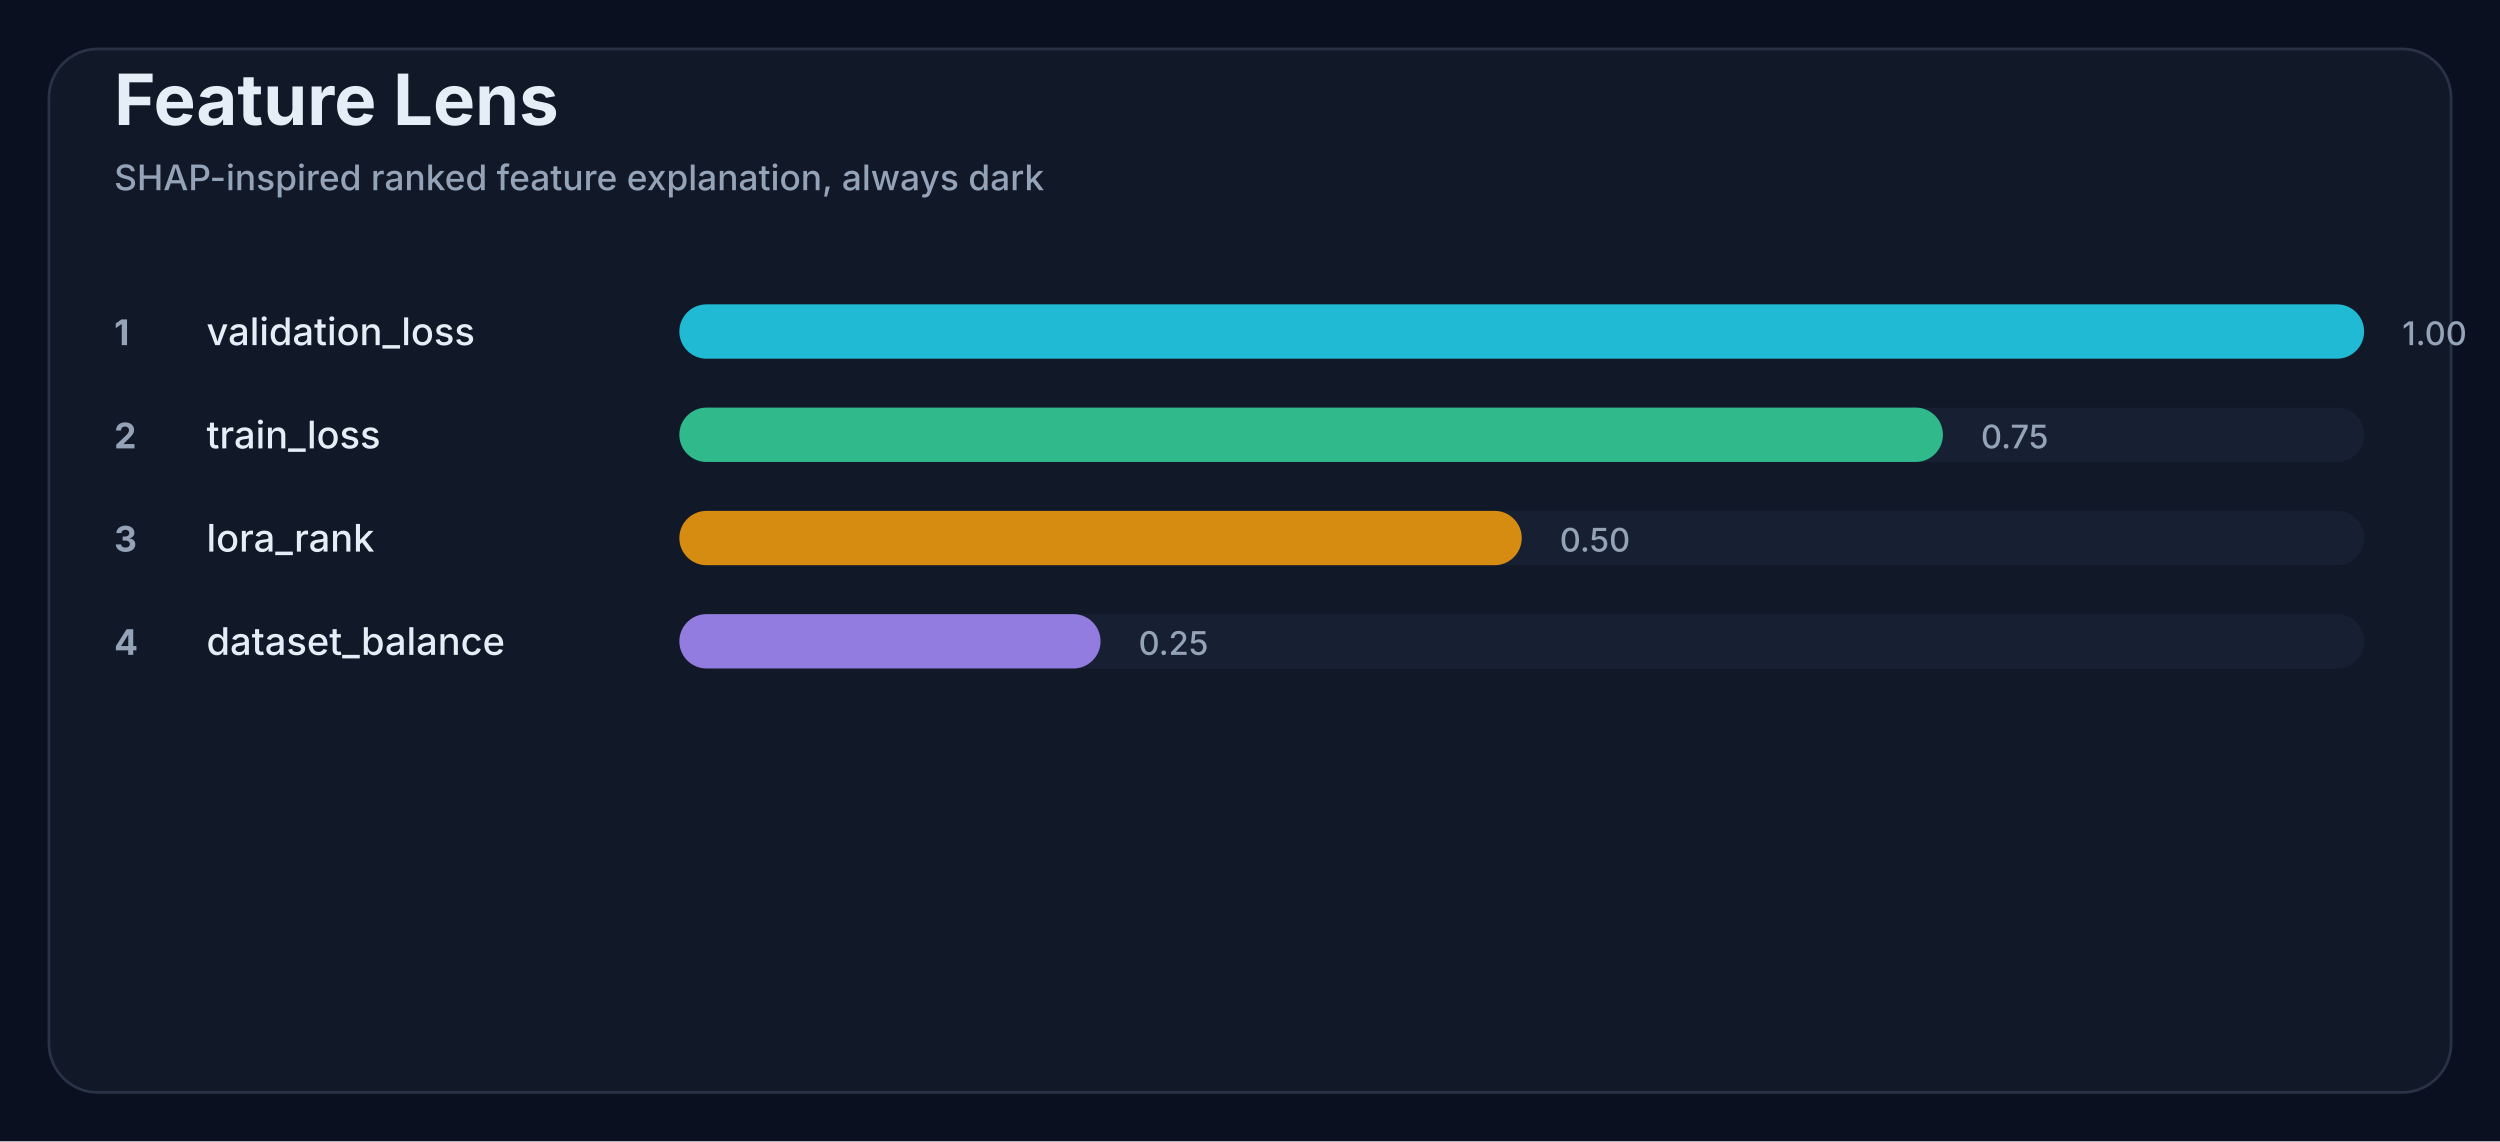
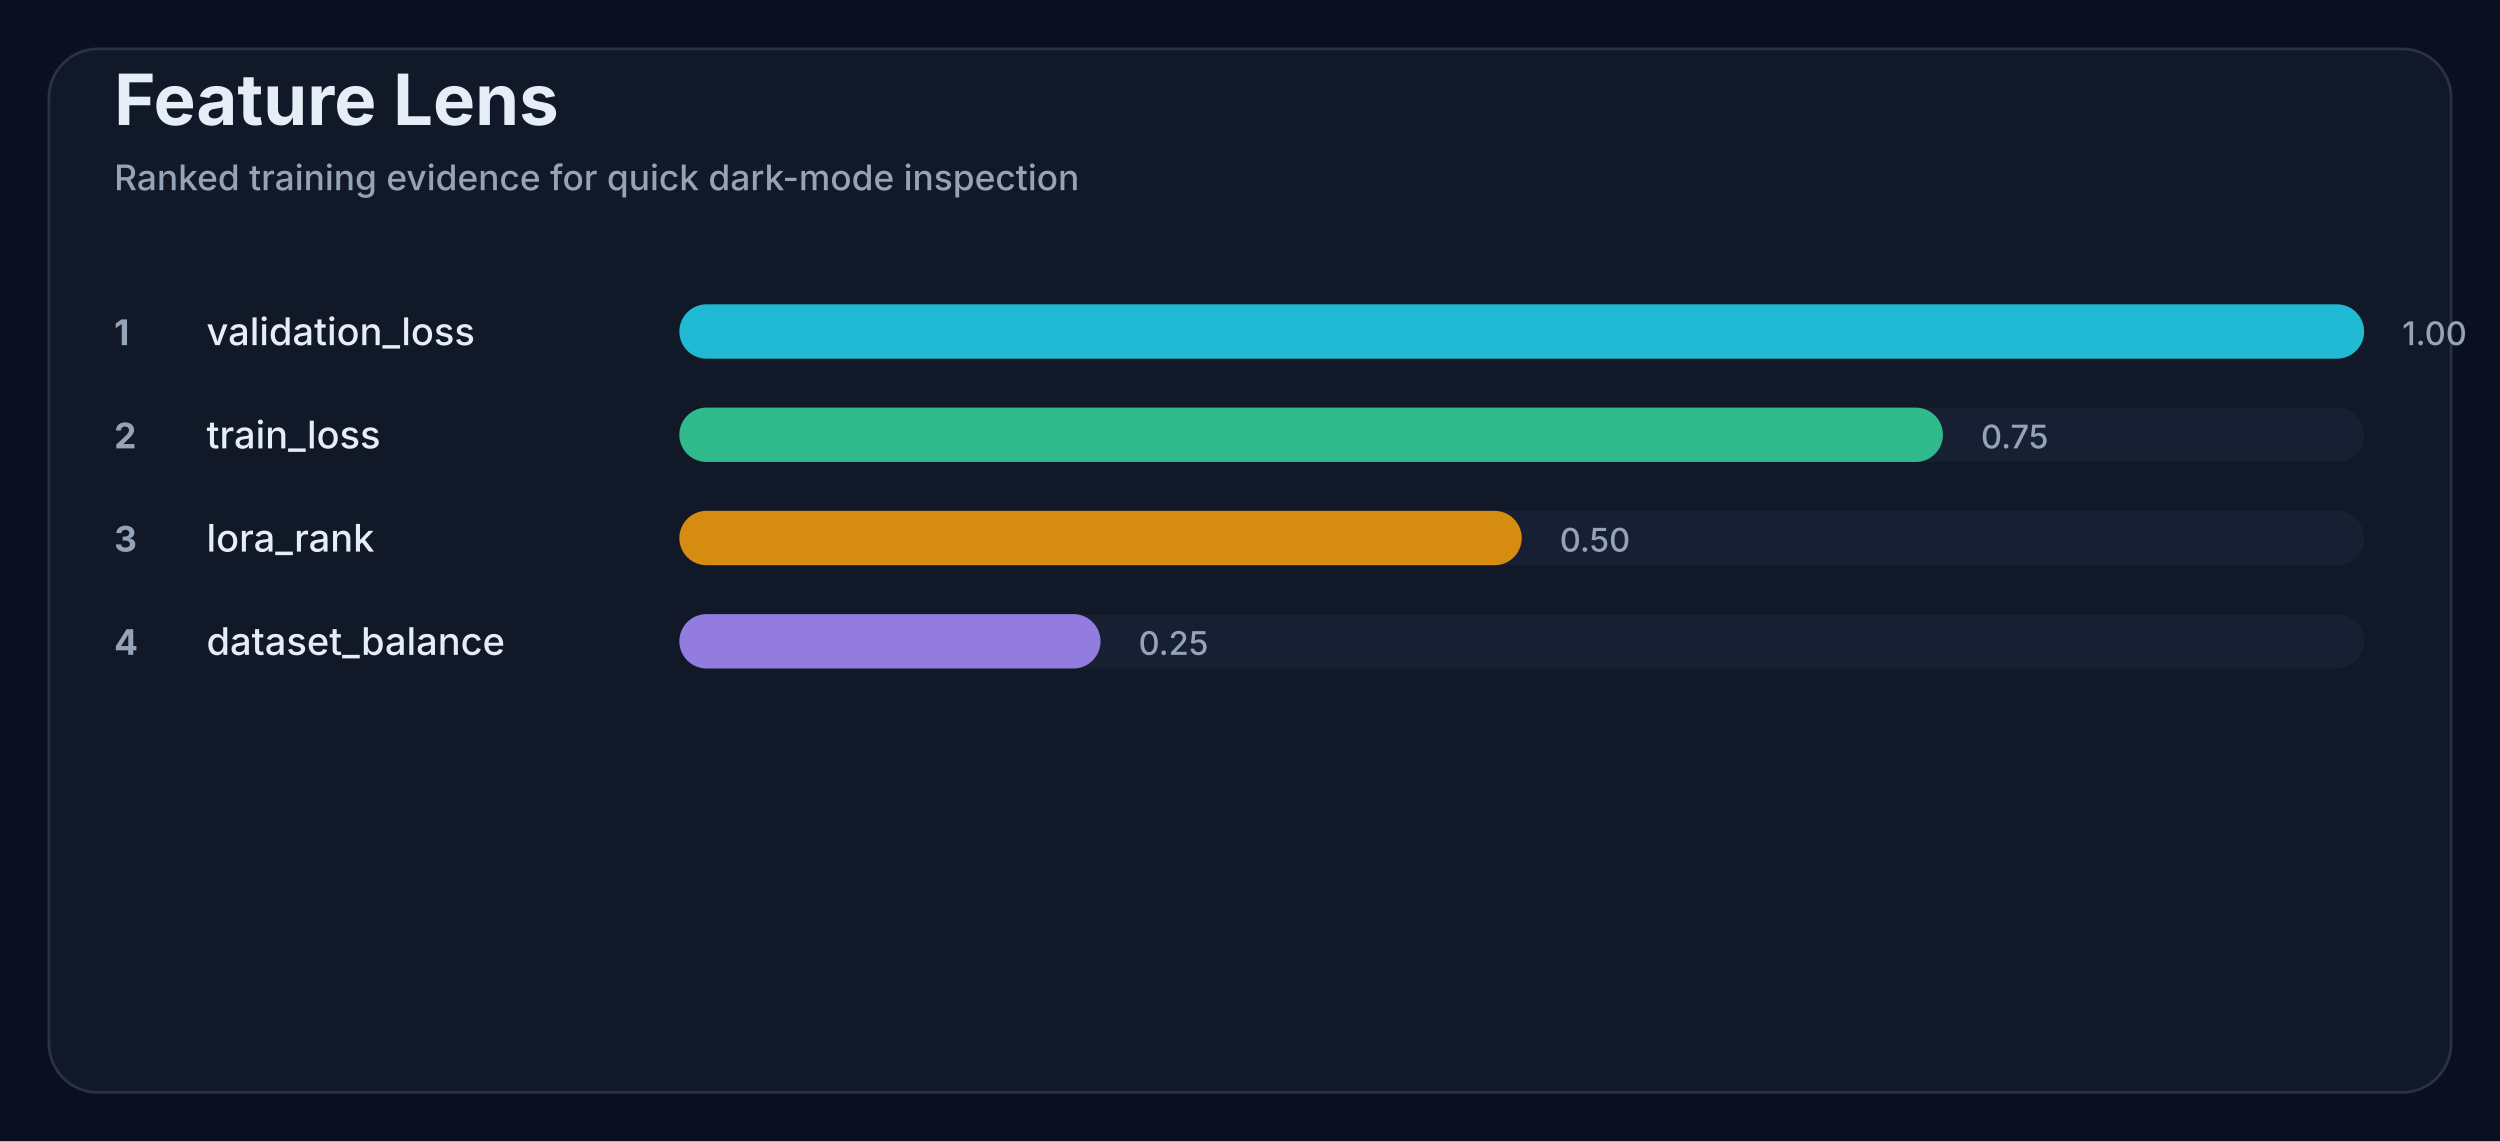
<svg xmlns="http://www.w3.org/2000/svg" width="920" height="420" viewBox="0 0 920 420" role="img" aria-label="TrainLens feature lens">
  <rect width="920" height="420" fill="#0b1020" />
  <rect x="18" y="18" width="884" height="384" rx="18" fill="#111827" stroke="#293246" />
  <text x="42.0" y="46.0" fill="#e5edf6" font-family="Inter, Segoe UI, Arial, sans-serif" font-size="26" font-weight="700">Feature Lens</text>
-   <text x="42.0" y="70.0" fill="#94a3b8" font-family="Inter, Segoe UI, Arial, sans-serif" font-size="13" font-weight="500">SHAP-inspired ranked feature explanation, always dark</text>
+   <text x="42.0" y="70.0" fill="#94a3b8" font-family="Inter, Segoe UI, Arial, sans-serif" font-size="13" font-weight="500">Ranked training evidence for quick dark-mode inspection</text>
  <text x="42.0" y="127.0" fill="#94a3b8" font-family="Inter, Segoe UI, Arial, sans-serif" font-size="13" font-weight="700">1</text>
  <text x="76.0" y="127.0" fill="#e5edf6" font-family="Inter, Segoe UI, Arial, sans-serif" font-size="14" font-weight="500">validation_loss</text>
  <rect x="250.0" y="112.0" width="620.0" height="20.0" rx="10.0" fill="#172033" opacity="1.00" />
  <rect x="250.0" y="112.0" width="620.0" height="20.0" rx="10.0" fill="#22d3ee" opacity="0.86" />
  <text x="884.0" y="127.0" fill="#94a3b8" font-family="Inter, Segoe UI, Arial, sans-serif" font-size="12" font-weight="500">1.00</text>
  <text x="42.0" y="165.0" fill="#94a3b8" font-family="Inter, Segoe UI, Arial, sans-serif" font-size="13" font-weight="700">2</text>
  <text x="76.0" y="165.0" fill="#e5edf6" font-family="Inter, Segoe UI, Arial, sans-serif" font-size="14" font-weight="500">train_loss</text>
  <rect x="250.0" y="150.0" width="620.0" height="20.0" rx="10.0" fill="#172033" opacity="1.00" />
  <rect x="250.0" y="150.0" width="465.0" height="20.0" rx="10.0" fill="#34d399" opacity="0.86" />
  <text x="729.0" y="165.0" fill="#94a3b8" font-family="Inter, Segoe UI, Arial, sans-serif" font-size="12" font-weight="500">0.75</text>
  <text x="42.0" y="203.0" fill="#94a3b8" font-family="Inter, Segoe UI, Arial, sans-serif" font-size="13" font-weight="700">3</text>
  <text x="76.0" y="203.0" fill="#e5edf6" font-family="Inter, Segoe UI, Arial, sans-serif" font-size="14" font-weight="500">lora_rank</text>
  <rect x="250.0" y="188.0" width="620.0" height="20.0" rx="10.0" fill="#172033" opacity="1.00" />
  <rect x="250.0" y="188.0" width="310.0" height="20.0" rx="10.0" fill="#f59e0b" opacity="0.86" />
  <text x="574.0" y="203.0" fill="#94a3b8" font-family="Inter, Segoe UI, Arial, sans-serif" font-size="12" font-weight="500">0.50</text>
  <text x="42.0" y="241.0" fill="#94a3b8" font-family="Inter, Segoe UI, Arial, sans-serif" font-size="13" font-weight="700">4</text>
  <text x="76.0" y="241.0" fill="#e5edf6" font-family="Inter, Segoe UI, Arial, sans-serif" font-size="14" font-weight="500">dataset_balance</text>
  <rect x="250.0" y="226.0" width="620.0" height="20.0" rx="10.0" fill="#172033" opacity="1.00" />
  <rect x="250.0" y="226.0" width="155.0" height="20.0" rx="10.0" fill="#a78bfa" opacity="0.86" />
  <text x="419.0" y="241.0" fill="#94a3b8" font-family="Inter, Segoe UI, Arial, sans-serif" font-size="12" font-weight="500">0.25</text>
</svg>
